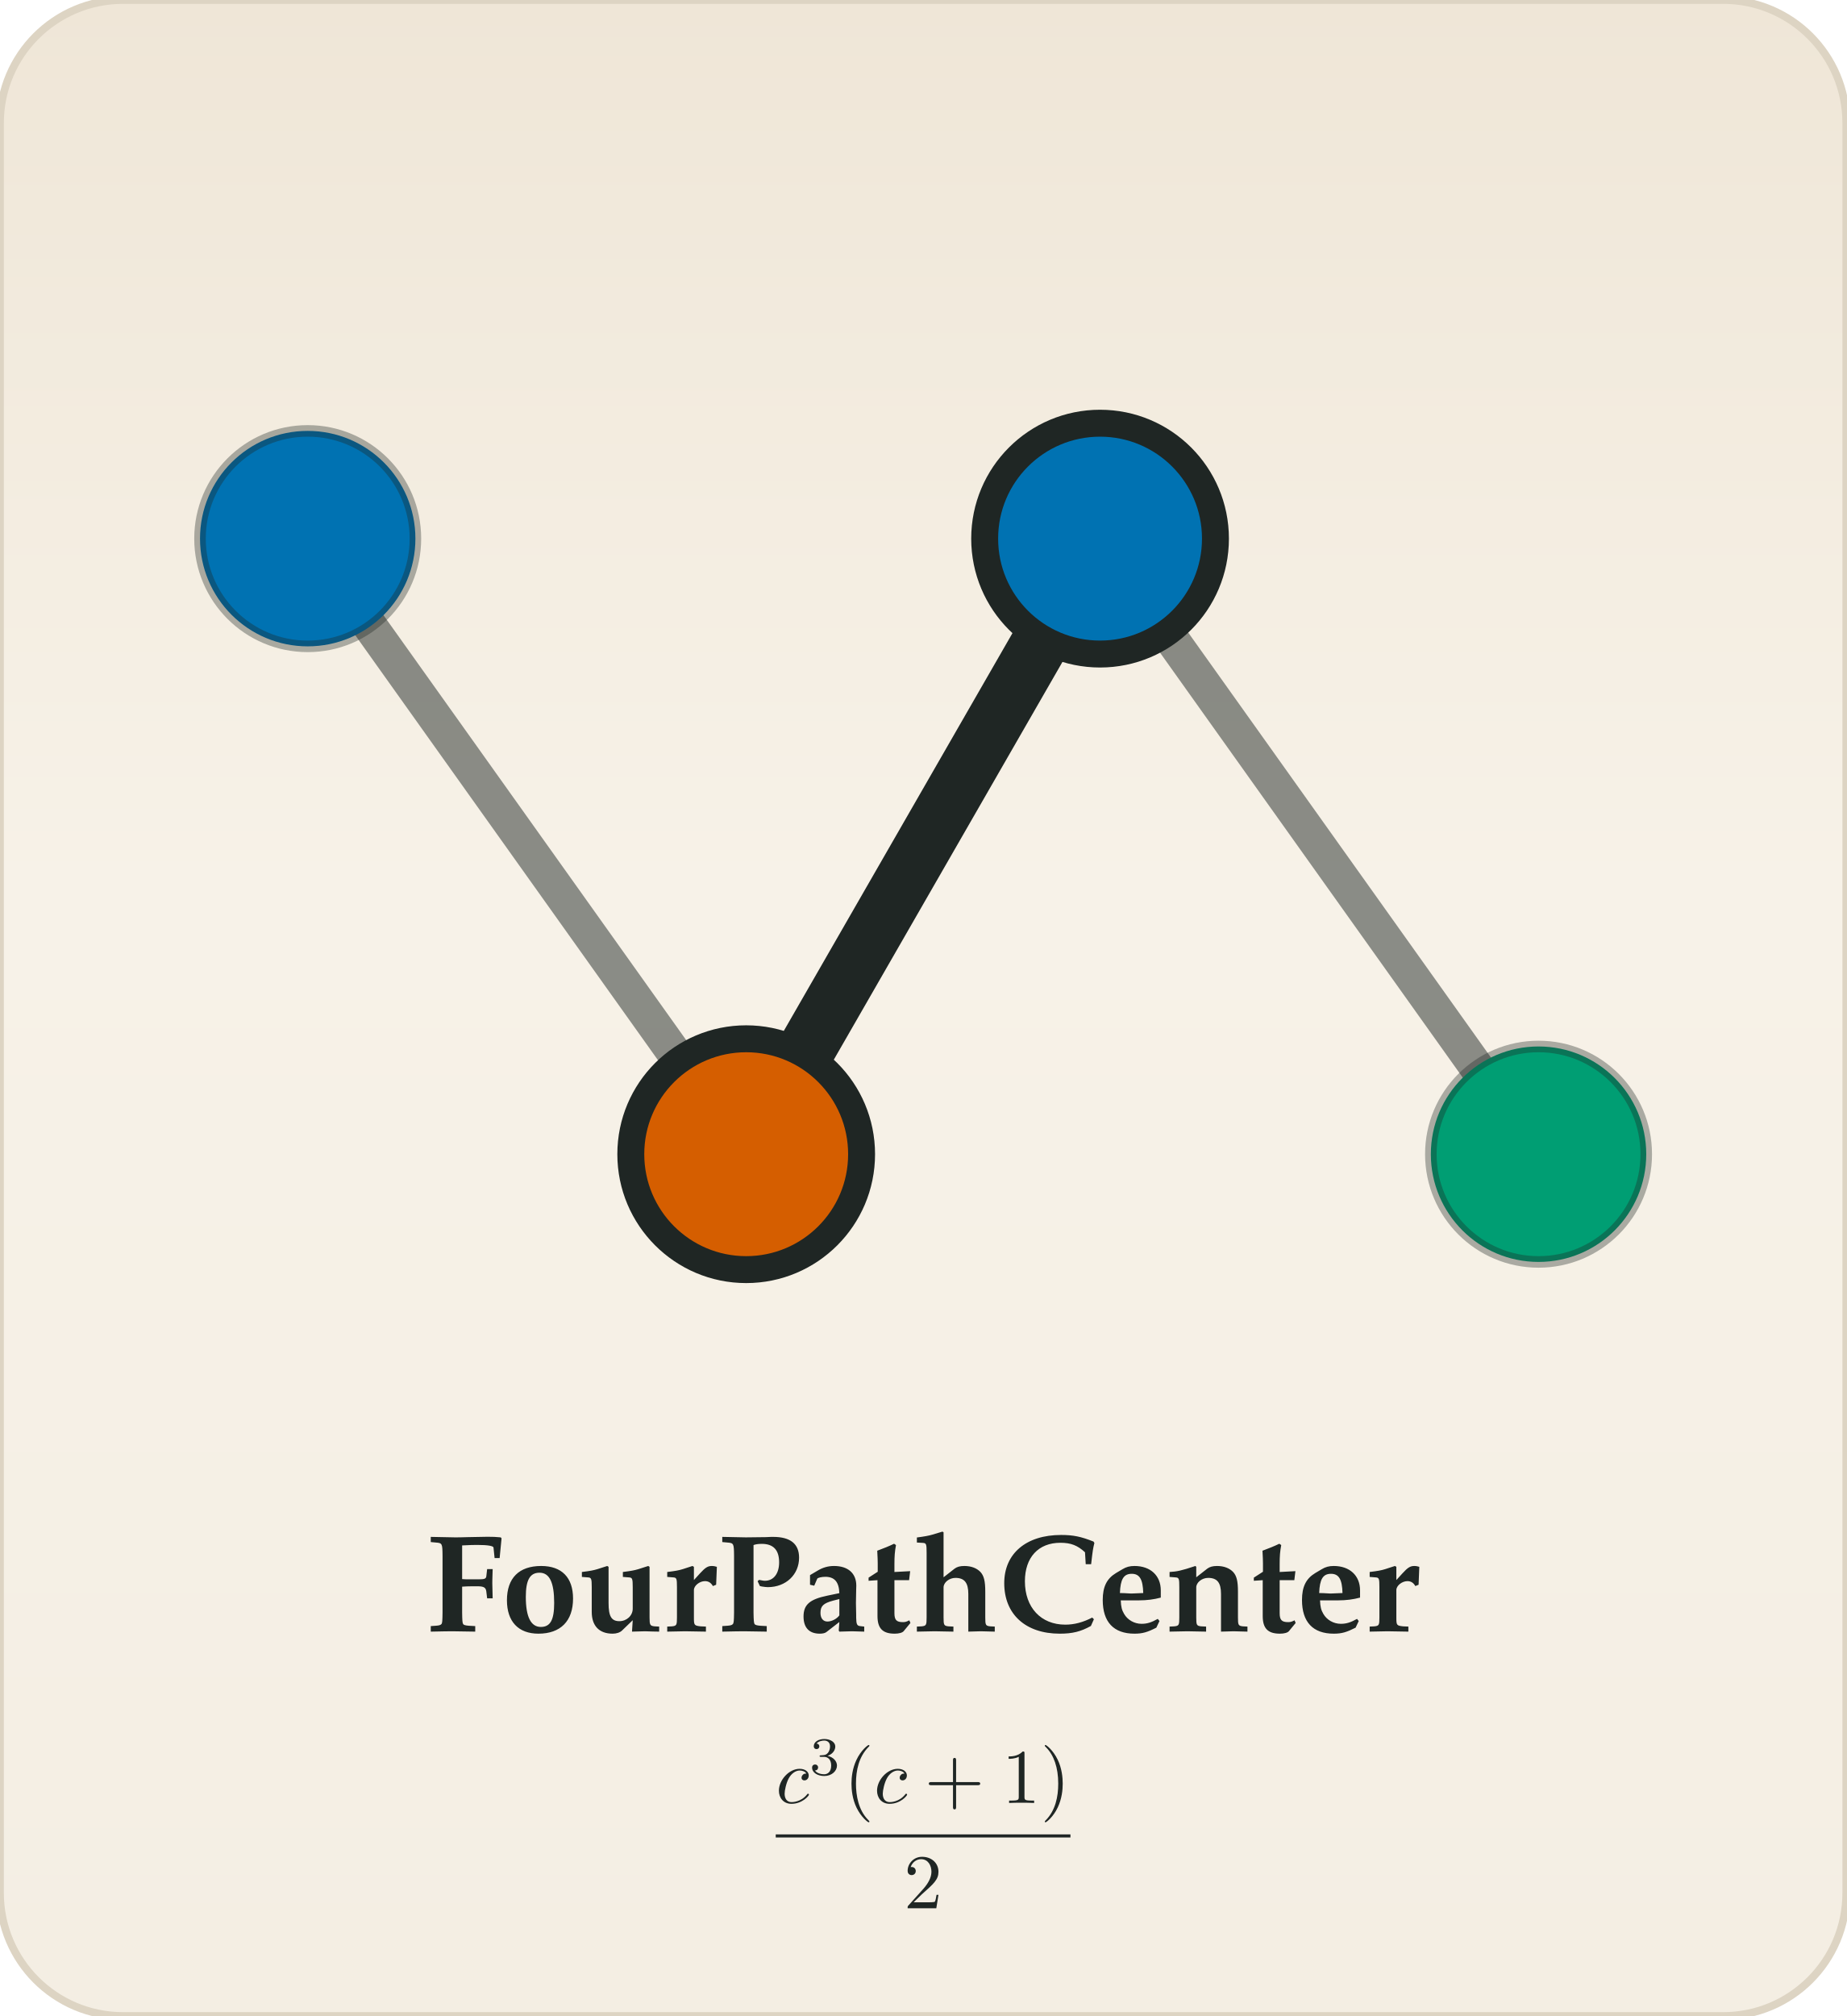
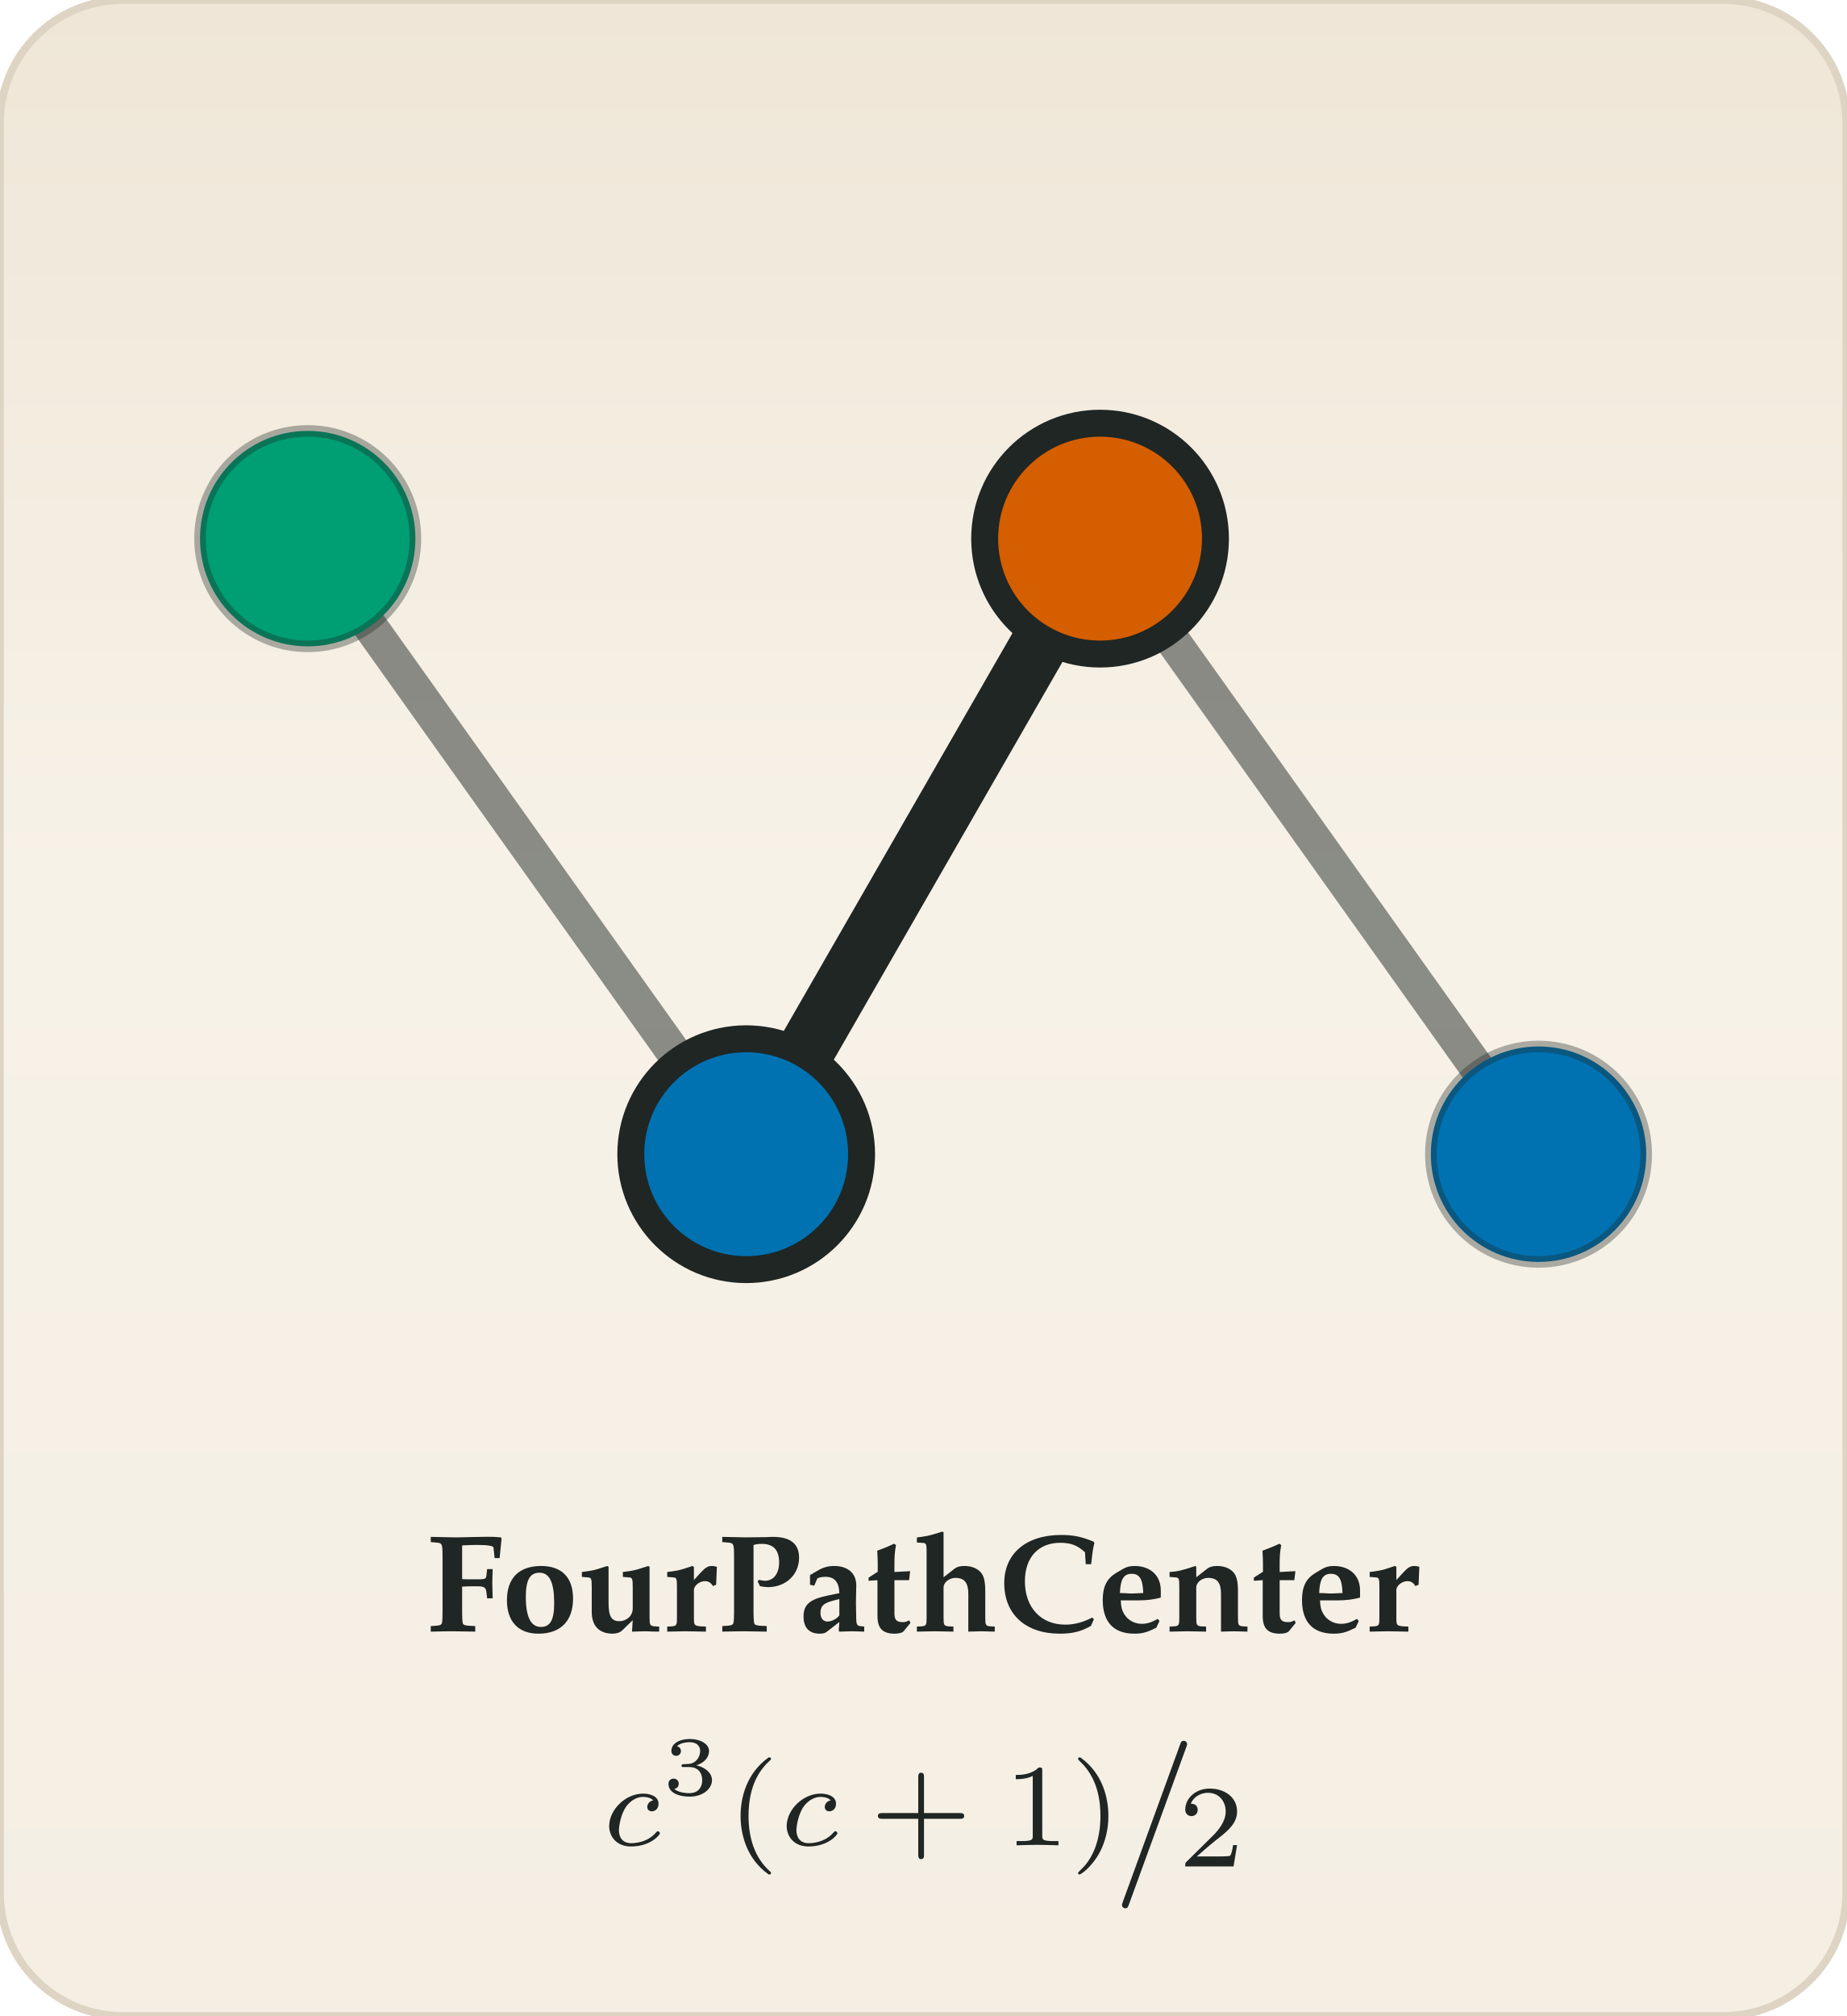
<svg xmlns="http://www.w3.org/2000/svg" xmlns:xlink="http://www.w3.org/1999/xlink" viewBox="0 0 240 262" width="240" height="262" role="img" aria-label="FourPathCenter (orbit 3)">
  <defs>
    <linearGradient id="paper" x1="0" y1="0" x2="0" y2="262" gradientUnits="userSpaceOnUse">
      <stop offset="0" stop-color="#efe6d7" />
      <stop offset="0.44" stop-color="#f7f2e8" />
      <stop offset="1" stop-color="#f4eee3" />
    </linearGradient>
  </defs>
  <rect width="240" height="262" rx="16" fill="url(#paper)" stroke="#ddd4c3" stroke-width="1" />
  <line x1="40.0" y1="70.0" x2="97.0" y2="150.0" stroke="#1f2624" stroke-opacity="0.5" stroke-width="4.5" stroke-linecap="round" />
  <line x1="143.0" y1="70.0" x2="200.0" y2="150.0" stroke="#1f2624" stroke-opacity="0.5" stroke-width="4.5" stroke-linecap="round" />
  <line x1="97.0" y1="150.0" x2="143.0" y2="70.0" stroke="#1f2624" stroke-width="7.5" stroke-linecap="round" />
-   <circle cx="40.0" cy="70.0" r="14" fill="#0072B2" stroke="#1f2624" stroke-width="1.5" stroke-opacity="0.35" />
-   <circle cx="97.0" cy="150.0" r="15" fill="#D55E00" stroke="#1f2624" stroke-width="3.5" stroke-opacity="1.0" />
-   <circle cx="143.0" cy="70.0" r="15" fill="#0072B2" stroke="#1f2624" stroke-width="3.5" stroke-opacity="1.0" />
-   <circle cx="200.0" cy="150.0" r="14" fill="#009E73" stroke="#1f2624" stroke-width="1.5" stroke-opacity="0.35" />
+   <circle cx="40.0" cy="70.0" r="14" fill="#009E73" stroke="#1f2624" stroke-width="1.5" stroke-opacity="0.35" />
+   <circle cx="97.0" cy="150.0" r="15" fill="#0072B2" stroke="#1f2624" stroke-width="3.5" stroke-opacity="1.0" />
+   <circle cx="143.0" cy="70.0" r="15" fill="#D55E00" stroke="#1f2624" stroke-width="3.5" stroke-opacity="1.0" />
+   <circle cx="200.0" cy="150.0" r="14" fill="#0072B2" stroke="#1f2624" stroke-width="1.5" stroke-opacity="0.35" />
  <text x="120.0" y="212" text-anchor="middle" font-family="Iowan Old Style, Palatino Linotype, Book Antiqua, Georgia, serif" font-size="18" font-weight="600" fill="#1f2624">FourPathCenter</text>
-   <svg x="100.84" y="226.00" width="38.31" height="22.00" viewBox="-68.812 -70.144 37.999 21.82" overflow="visible">
+   <svg x="79.19" y="226.00" width="81.62" height="22.00" viewBox="-69.575 -70.115 37.362 10.07" overflow="visible">
    <g fill="#1f2624">
      <defs>
-         <path id="f3_g1-40" d="M3.298 2.391C3.298 2.361 3.298 2.341 3.128 2.172C1.883 .917 1.564-.966 1.564-2.491C1.564-4.224 1.943-5.958 3.168-7.203C3.298-7.323 3.298-7.342 3.298-7.372C3.298-7.442 3.258-7.472 3.198-7.472C3.098-7.472 2.202-6.795 1.614-5.529C1.106-4.433 .986-3.328 .986-2.491C.986-1.714 1.096-.508 1.644 .618C2.242 1.843 3.098 2.491 3.198 2.491C3.258 2.491 3.298 2.461 3.298 2.391Z" />
-         <path id="f3_g1-41" d="M2.879-2.491C2.879-3.268 2.77-4.473 2.222-5.599C1.624-6.824 .767-7.472 .667-7.472C.608-7.472 .568-7.432 .568-7.372C.568-7.342 .568-7.323 .757-7.143C1.733-6.157 2.301-4.573 2.301-2.491C2.301-.787 1.933 .966 .697 2.222C.568 2.341 .568 2.361 .568 2.391C.568 2.451 .608 2.491 .667 2.491C.767 2.491 1.664 1.813 2.252 .548C2.76-.548 2.879-1.654 2.879-2.491Z" />
-         <path id="f3_g1-43" d="M4.075-2.291H6.854C6.994-2.291 7.183-2.291 7.183-2.491S6.994-2.69 6.854-2.69H4.075V-5.479C4.075-5.619 4.075-5.808 3.875-5.808S3.676-5.619 3.676-5.479V-2.69H.887C.747-2.69 .558-2.69 .558-2.491S.747-2.291 .887-2.291H3.676V.498C3.676 .638 3.676 .827 3.875 .827S4.075 .638 4.075 .498V-2.291Z" />
-         <path id="f3_g1-49" d="M2.929-6.376C2.929-6.615 2.929-6.635 2.7-6.635C2.082-5.998 1.205-5.998 .887-5.998V-5.689C1.086-5.689 1.674-5.689 2.192-5.948V-.787C2.192-.428 2.162-.309 1.265-.309H.946V0C1.295-.03 2.162-.03 2.56-.03S3.826-.03 4.174 0V-.309H3.856C2.959-.309 2.929-.418 2.929-.787V-6.376Z" />
-         <path id="f3_g1-50" d="M1.265-.767L2.321-1.793C3.875-3.168 4.473-3.706 4.473-4.702C4.473-5.838 3.577-6.635 2.361-6.635C1.235-6.635 .498-5.719 .498-4.832C.498-4.274 .996-4.274 1.026-4.274C1.196-4.274 1.544-4.394 1.544-4.802C1.544-5.061 1.365-5.32 1.016-5.32C.936-5.32 .917-5.32 .887-5.31C1.116-5.958 1.654-6.326 2.232-6.326C3.138-6.326 3.567-5.519 3.567-4.702C3.567-3.905 3.068-3.118 2.521-2.501L.608-.369C.498-.259 .498-.239 .498 0H4.194L4.473-1.733H4.224C4.174-1.435 4.105-.996 4.005-.847C3.935-.767 3.278-.767 3.059-.767H1.265Z" />
-         <path id="f3_g2-51" d="M1.904-2.329C2.448-2.329 2.838-1.953 2.838-1.206C2.838-.342 2.336-.084 1.932-.084C1.653-.084 1.039-.16 .746-.572C1.074-.586 1.151-.816 1.151-.962C1.151-1.186 .983-1.346 .767-1.346C.572-1.346 .377-1.227 .377-.941C.377-.286 1.102 .139 1.946 .139C2.915 .139 3.585-.509 3.585-1.206C3.585-1.75 3.138-2.294 2.371-2.455C3.103-2.72 3.368-3.243 3.368-3.668C3.368-4.219 2.734-4.631 1.96-4.631S.593-4.254 .593-3.696C.593-3.459 .746-3.327 .955-3.327C1.172-3.327 1.311-3.487 1.311-3.682C1.311-3.884 1.172-4.031 .955-4.045C1.2-4.352 1.681-4.428 1.939-4.428C2.253-4.428 2.692-4.275 2.692-3.668C2.692-3.375 2.594-3.055 2.413-2.838C2.183-2.573 1.988-2.559 1.639-2.538C1.465-2.525 1.451-2.525 1.416-2.518C1.402-2.518 1.346-2.504 1.346-2.427C1.346-2.329 1.409-2.329 1.527-2.329H1.904Z" />
-         <path id="f3_g0-99" d="M3.945-3.786C3.786-3.786 3.646-3.786 3.507-3.646C3.347-3.497 3.328-3.328 3.328-3.258C3.328-3.019 3.507-2.909 3.696-2.909C3.985-2.909 4.254-3.148 4.254-3.547C4.254-4.035 3.786-4.403 3.078-4.403C1.733-4.403 .408-2.979 .408-1.574C.408-.677 .986 .11 2.022 .11C3.447 .11 4.284-.946 4.284-1.066C4.284-1.126 4.224-1.196 4.164-1.196C4.115-1.196 4.095-1.176 4.035-1.096C3.248-.11 2.162-.11 2.042-.11C1.415-.11 1.146-.598 1.146-1.196C1.146-1.604 1.345-2.57 1.684-3.188C1.993-3.756 2.54-4.184 3.088-4.184C3.427-4.184 3.806-4.055 3.945-3.786Z" />
+         <path id="f3_g0-61" d="M4.374-7.093C4.423-7.223 4.423-7.263 4.423-7.273C4.423-7.382 4.334-7.472 4.224-7.472C4.154-7.472 4.085-7.442 4.055-7.382L.598 2.112C.548 2.242 .548 2.281 .548 2.291C.548 2.401 .638 2.491 .747 2.491C.877 2.491 .907 2.421 .966 2.252L4.374-7.093Z" />
+         <path id="f3_g2-40" d="M2.476-5.23C1.151-4.296 .802-2.817 .802-1.75C.802-.767 1.095 .76 2.476 1.736C2.532 1.736 2.615 1.736 2.615 1.653C2.615 1.611 2.594 1.597 2.545 1.548C1.618 .711 1.276-.474 1.276-1.743C1.276-3.626 1.995-4.547 2.566-5.063C2.594-5.091 2.615-5.112 2.615-5.147C2.615-5.23 2.532-5.23 2.476-5.23Z" />
+         <path id="f3_g2-41" d="M.628-5.23C.579-5.23 .495-5.23 .495-5.147C.495-5.112 .516-5.091 .558-5.042C1.158-4.491 1.827-3.55 1.827-1.75C1.827-.293 1.374 .809 .621 1.492C.502 1.611 .495 1.618 .495 1.653S.516 1.736 .586 1.736C.669 1.736 1.332 1.276 1.792 .404C2.099-.174 2.301-.928 2.301-1.743C2.301-2.727 2.008-4.254 .628-5.23Z" />
+         <path id="f3_g2-43" d="M3.229-1.576H5.363C5.454-1.576 5.621-1.576 5.621-1.743C5.621-1.918 5.461-1.918 5.363-1.918H3.229V-4.059C3.229-4.149 3.229-4.317 3.062-4.317C2.887-4.317 2.887-4.156 2.887-4.059V-1.918H.746C.656-1.918 .488-1.918 .488-1.75C.488-1.576 .649-1.576 .746-1.576H2.887V.565C2.887 .656 2.887 .823 3.055 .823C3.229 .823 3.229 .663 3.229 .565V-1.576Z" />
+         <path id="f3_g2-49" d="M2.336-4.435C2.336-4.624 2.322-4.631 2.127-4.631C1.681-4.191 1.046-4.184 .76-4.184V-3.933C.928-3.933 1.388-3.933 1.771-4.129V-.572C1.771-.342 1.771-.251 1.074-.251H.809V0C.934-.007 1.792-.028 2.05-.028C2.267-.028 3.145-.007 3.299 0V-.251H3.034C2.336-.251 2.336-.342 2.336-.572V-4.435Z" />
+         <path id="f3_g2-50" d="M3.522-1.269H3.285C3.264-1.116 3.194-.704 3.103-.635C3.048-.593 2.511-.593 2.413-.593H1.13C1.862-1.241 2.106-1.437 2.525-1.764C3.041-2.176 3.522-2.608 3.522-3.271C3.522-4.115 2.783-4.631 1.89-4.631C1.025-4.631 .439-4.024 .439-3.382C.439-3.027 .739-2.992 .809-2.992C.976-2.992 1.179-3.11 1.179-3.361C1.179-3.487 1.13-3.731 .767-3.731C.983-4.226 1.458-4.38 1.785-4.38C2.483-4.38 2.845-3.836 2.845-3.271C2.845-2.664 2.413-2.183 2.19-1.932L.509-.272C.439-.209 .439-.195 .439 0H3.313L3.522-1.269Z" />
+         <path id="f3_g3-51" d="M1.644-1.649C2.102-1.649 2.406-1.365 2.406-.872C2.406-.364 2.092-.095 1.649-.095C1.594-.095 1.001-.095 .747-.354C.951-.384 1.011-.538 1.011-.658C1.011-.842 .872-.961 .707-.961C.548-.961 .399-.857 .399-.648C.399-.13 .986 .11 1.664 .11C2.481 .11 2.989-.384 2.989-.867C2.989-1.275 2.625-1.624 2.057-1.753C2.655-1.948 2.814-2.326 2.814-2.605C2.814-3.014 2.306-3.318 1.679-3.318C1.066-3.318 .573-3.059 .573-2.61C.573-2.376 .762-2.316 .857-2.316C1.001-2.316 1.141-2.421 1.141-2.6C1.141-2.715 1.081-2.854 .902-2.884C1.116-3.113 1.559-3.128 1.664-3.128C2.027-3.128 2.286-2.944 2.286-2.605C2.286-2.316 2.097-1.863 1.574-1.833C1.435-1.828 1.415-1.823 1.285-1.818C1.23-1.813 1.176-1.808 1.176-1.733C1.176-1.649 1.225-1.649 1.315-1.649H1.644Z" />
+         <path id="f3_g1-99" d="M3.055-2.671C2.803-2.629 2.699-2.434 2.699-2.28C2.699-2.092 2.845-2.022 2.971-2.022C3.124-2.022 3.368-2.134 3.368-2.469C3.368-2.943 2.824-3.075 2.448-3.075C1.402-3.075 .432-2.113 .432-1.144C.432-.544 .851 .07 1.723 .07C2.901 .07 3.452-.621 3.452-.718C3.452-.76 3.389-.837 3.333-.837C3.292-.837 3.278-.823 3.222-.767C2.678-.126 1.862-.126 1.736-.126C1.234-.126 1.011-.467 1.011-.9C1.011-1.102 1.109-1.862 1.471-2.343C1.736-2.685 2.099-2.88 2.448-2.88C2.545-2.88 2.88-2.866 3.055-2.671Z" />
      </defs>
      <g id="f3_page">
-         <use x="-68.812" y="-61.898" xlink:href="#f3_g0-99" />
-         <use x="-64.501" y="-65.513" xlink:href="#f3_g2-51" />
-         <use x="-60.031" y="-61.898" xlink:href="#f3_g1-40" />
-         <use x="-56.157" y="-61.898" xlink:href="#f3_g0-99" />
-         <use x="-49.632" y="-61.898" xlink:href="#f3_g1-43" />
-         <use x="-39.669" y="-61.898" xlink:href="#f3_g1-49" />
-         <use x="-34.688" y="-61.898" xlink:href="#f3_g1-41" />
-         <rect x="-68.812" y="-57.848" height=".398" width="37.999" />
-         <use x="-52.303" y="-48.324" xlink:href="#f3_g1-50" />
+         <use x="-70.007" y="-63.791" xlink:href="#f3_g1-99" />
+         <use x="-66.447" y="-66.797" xlink:href="#f3_g3-51" />
+         <use x="-62.559" y="-63.791" xlink:href="#f3_g2-40" />
+         <use x="-59.445" y="-63.791" xlink:href="#f3_g1-99" />
+         <use x="-54.071" y="-63.791" xlink:href="#f3_g2-43" />
+         <use x="-46.141" y="-63.791" xlink:href="#f3_g2-49" />
+         <use x="-42.17" y="-63.791" xlink:href="#f3_g2-41" />
+         <use x="-39.61" y="-62.535" xlink:href="#f3_g0-61" />
+         <use x="-35.735" y="-62.535" xlink:href="#f3_g2-50" />
      </g>
    </g>
  </svg>
</svg>
